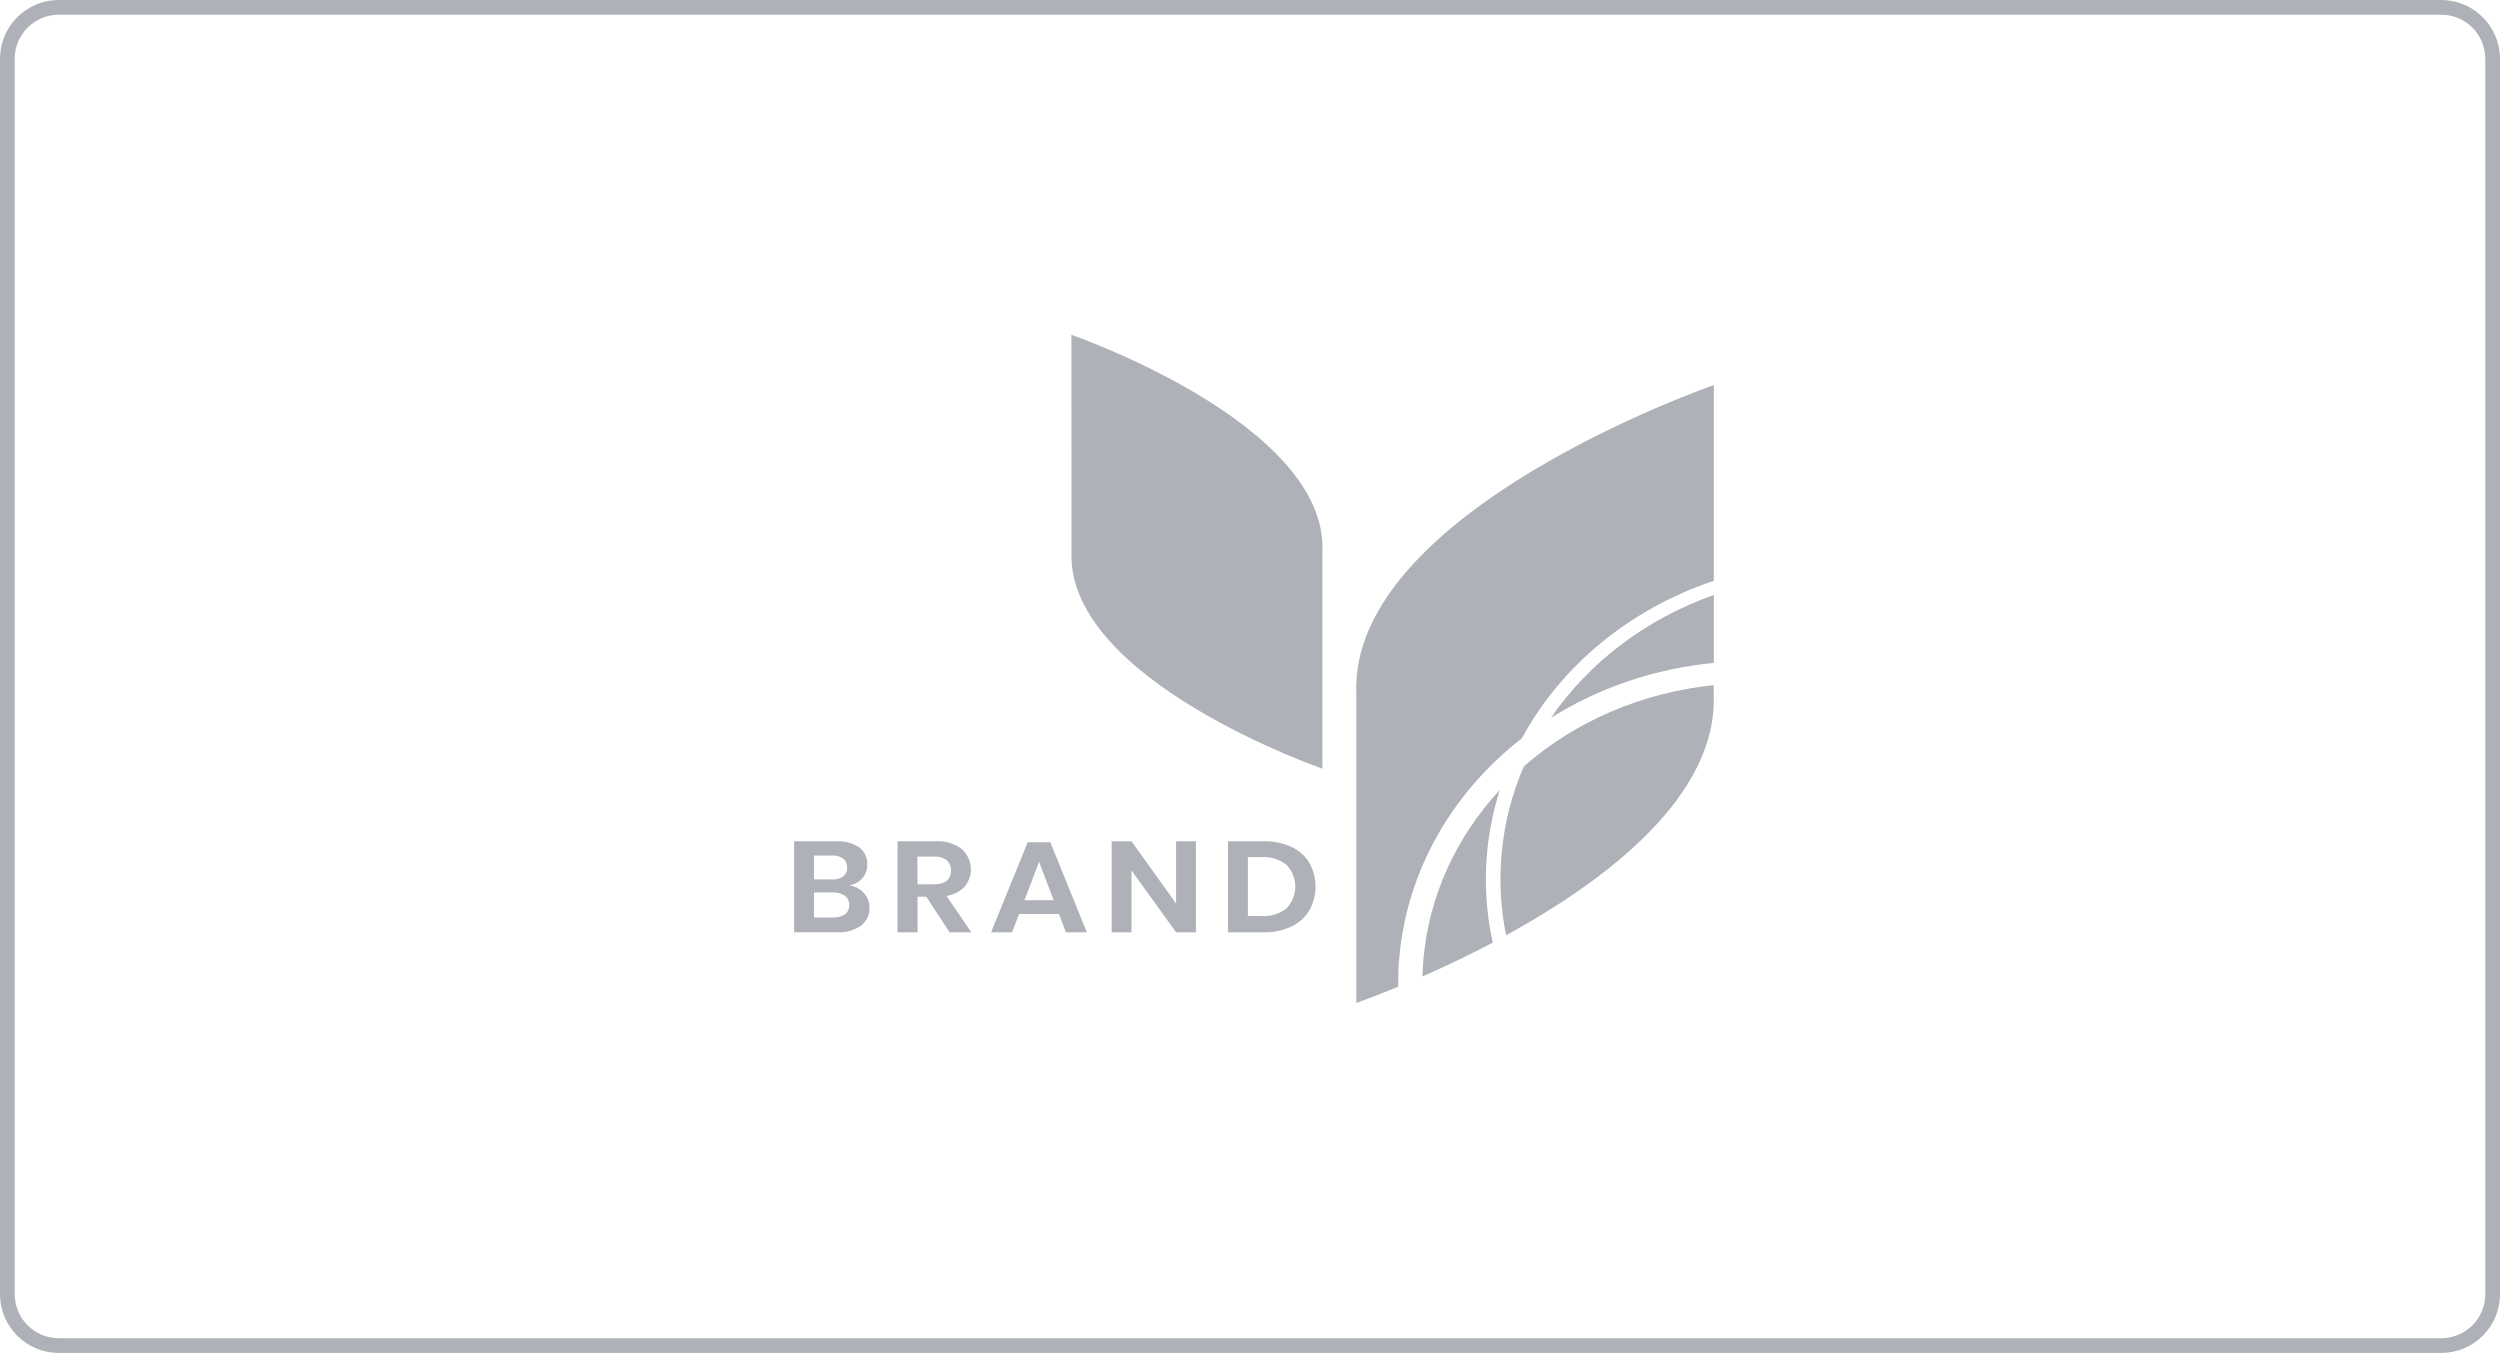
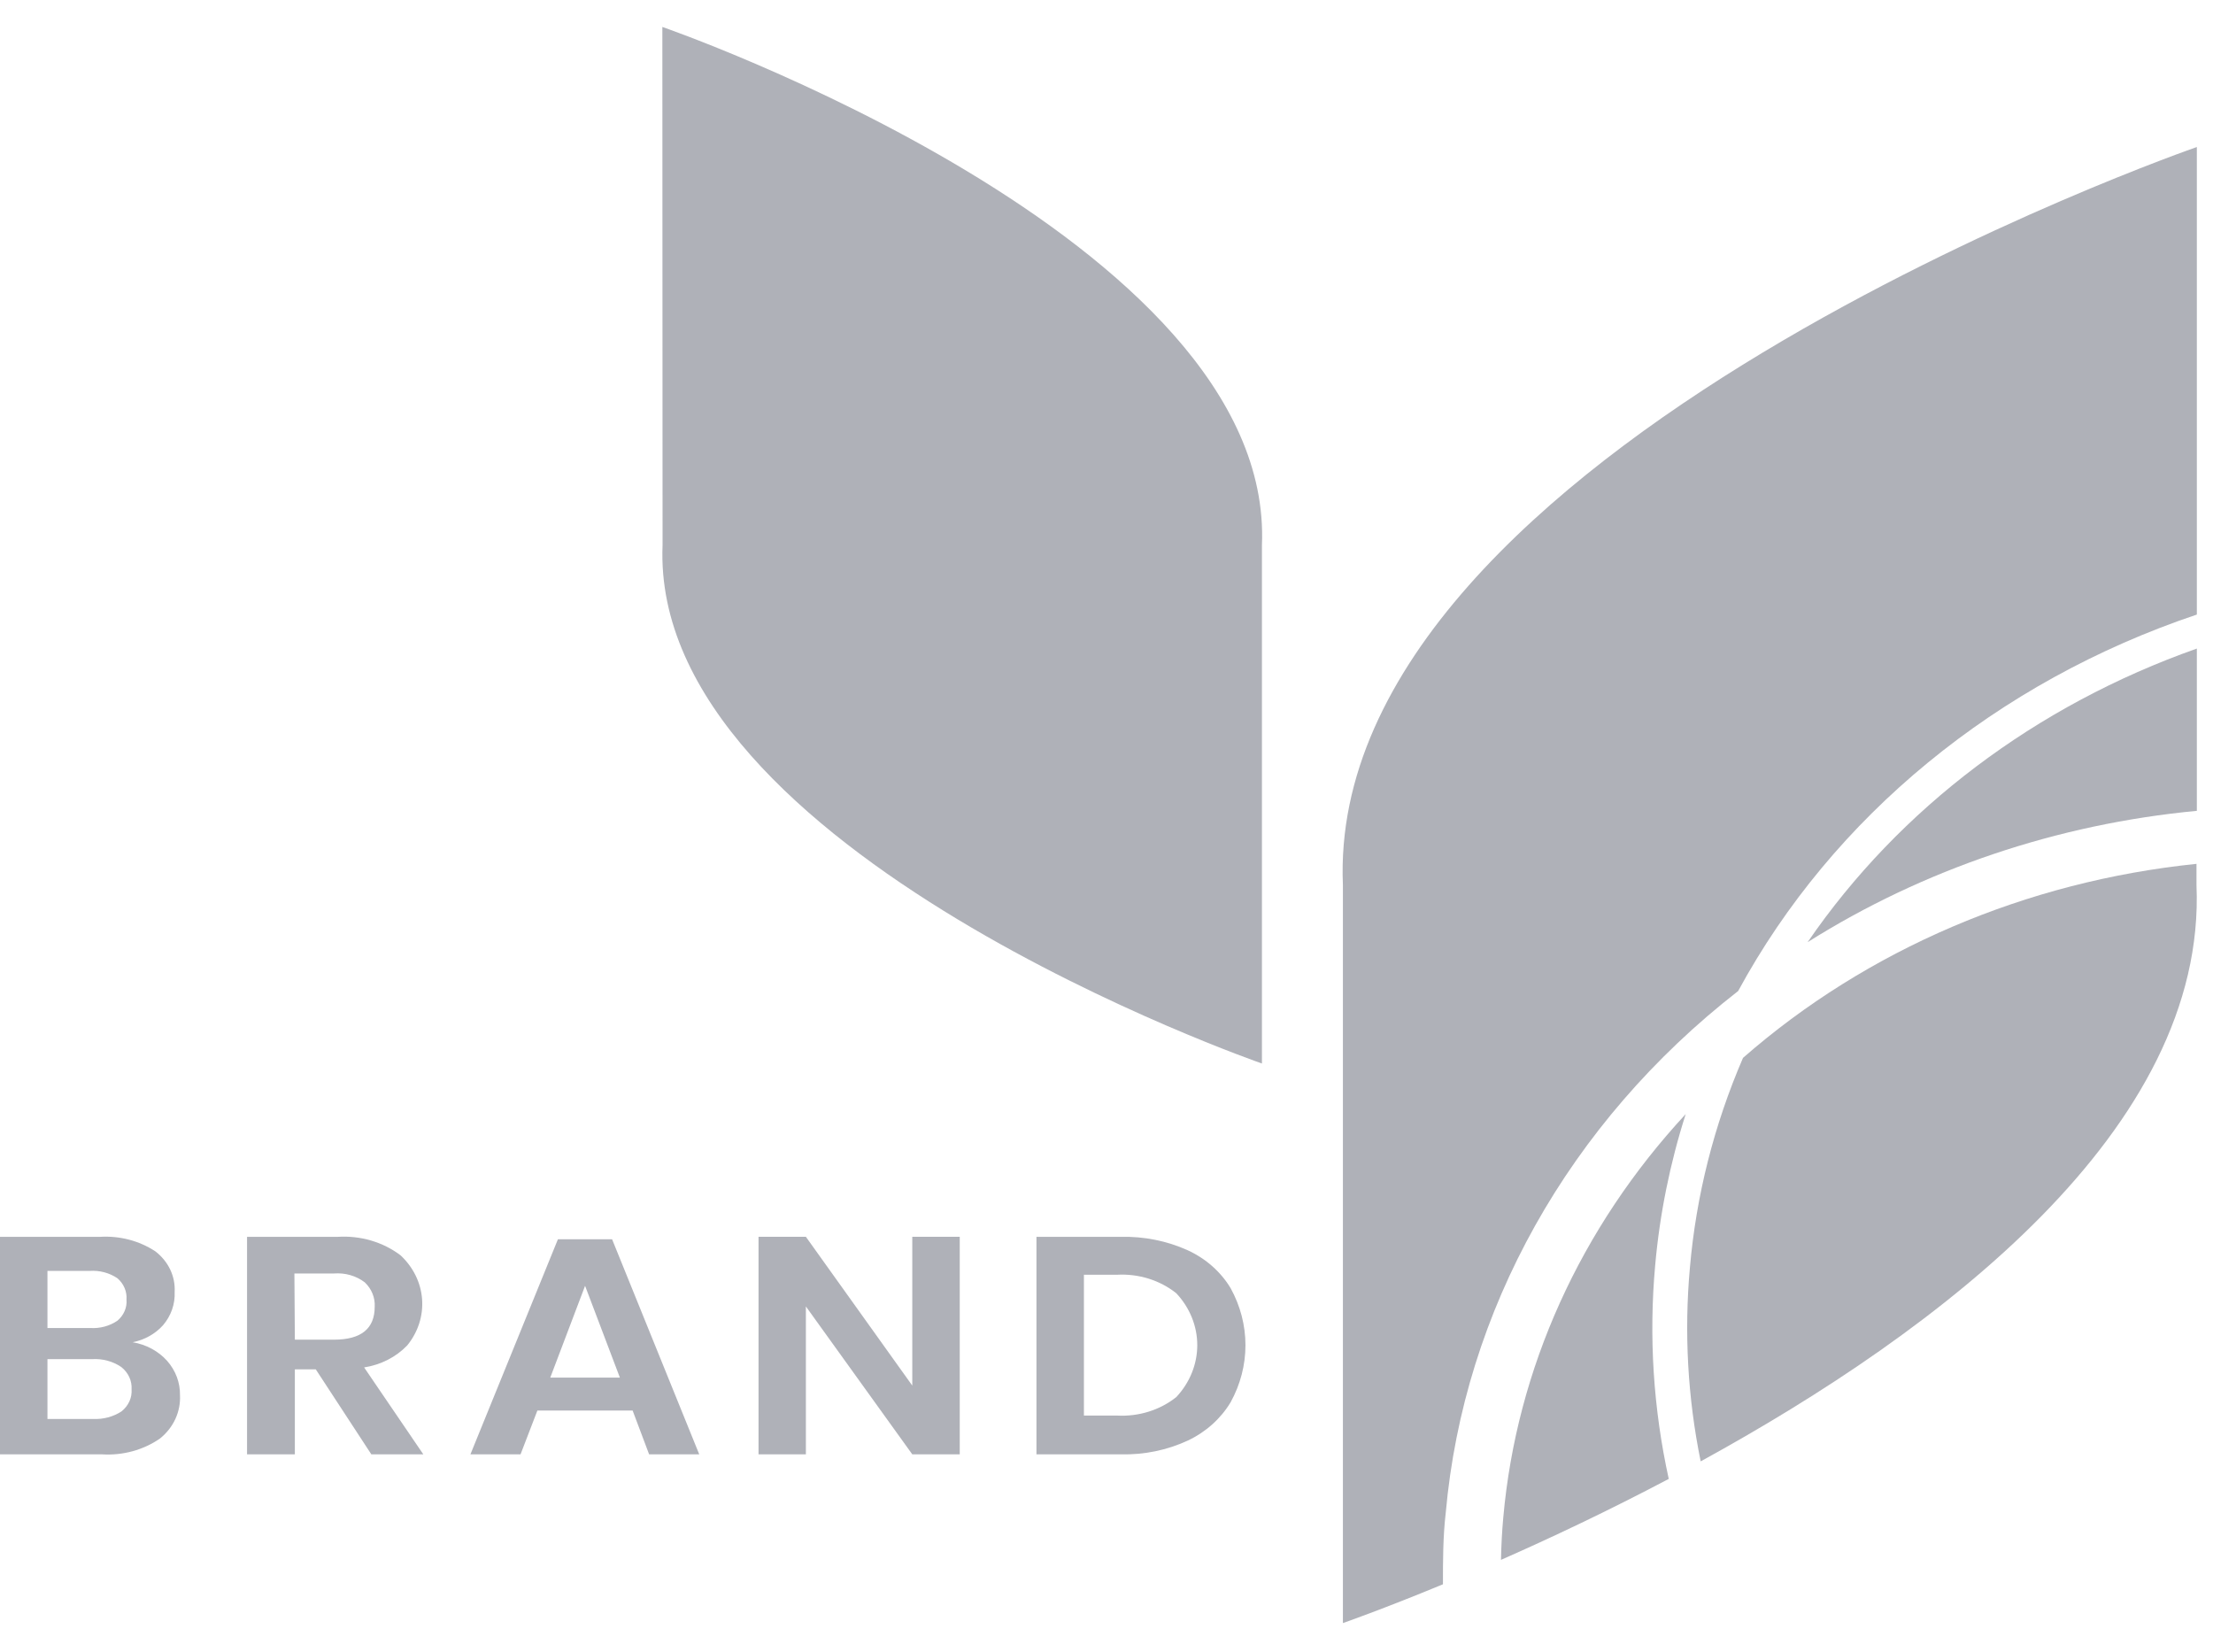
- <svg xmlns="http://www.w3.org/2000/svg" width="170" height="92" fill="none">
-   <rect x=".5" y=".5" width="169" height="91" rx="3.5" stroke="#AFB1B8" />
-   <path d="M58.757 60.735c.244.276.373.622.367.977a1.43 1.43 0 0 1-.131.676 1.558 1.558 0 0 1-.438.558 2.627 2.627 0 0 1-1.651.45H54v-6.19h2.844a2.593 2.593 0 0 1 1.576.41c.184.142.33.32.425.52.096.202.139.42.127.64.016.34-.1.677-.33.946-.221.246-.526.416-.866.484.385.064.733.252.98.53Zm-3.406-.934h1.216c.276.018.55-.055.773-.206a.738.738 0 0 0 .207-.275.68.68 0 0 0 .054-.33.702.702 0 0 0-.055-.329.759.759 0 0 0-.203-.276 1.255 1.255 0 0 0-.796-.209H55.35v1.625Zm2.108 2.374a.777.777 0 0 0 .224-.284.712.712 0 0 0 .063-.345.722.722 0 0 0-.066-.35.788.788 0 0 0-.228-.285 1.338 1.338 0 0 0-.826-.224h-1.275v1.703h1.292c.29.015.578-.06.816-.215ZM64.57 63.397l-1.581-2.42h-.595v2.42h-1.361v-6.191h2.577a2.699 2.699 0 0 1 1.793.526c.36.336.578.779.613 1.248a1.86 1.86 0 0 1-.421 1.314 2.148 2.148 0 0 1-1.229.629l1.685 2.474h-1.48Zm-2.176-3.264h1.113c.773 0 1.16-.312 1.16-.937a.852.852 0 0 0-.063-.375.917.917 0 0 0-.221-.321 1.282 1.282 0 0 0-.876-.251h-1.126l.013 1.884ZM72.01 62.15h-2.712l-.479 1.247h-1.427l2.49-6.122h1.543l2.481 6.122H72.48l-.469-1.246Zm-.363-.937-.991-2.613-.991 2.613h1.982ZM81.322 63.397h-1.35l-3.03-4.21v4.21h-1.348v-6.192h1.348l3.03 4.235v-4.235h1.35v6.192ZM89.033 61.915c-.28.467-.705.848-1.223 1.092a4.288 4.288 0 0 1-1.9.39h-2.404v-6.191h2.405a4.376 4.376 0 0 1 1.9.38c.516.24.943.616 1.222 1.08.278.504.423 1.06.423 1.625 0 .564-.145 1.12-.423 1.624Zm-1.546-.148a2.16 2.16 0 0 0 .597-1.478c0-.542-.212-1.066-.597-1.477a2.488 2.488 0 0 0-1.692-.527h-.938v4.008h.938a2.49 2.49 0 0 0 1.692-.526ZM72.856 22.767s17.439 6.028 17.069 14.751v14.754s-17.426-6.03-17.063-14.754l-.006-14.751ZM105.46 48.818c3.294-2.075 7.103-3.36 11.08-3.738v-4.62c-4.582 1.618-8.469 4.55-11.08 8.358Z" fill="#AFB1B8" />
-   <path d="M103.482 50.21c2.695-4.97 7.368-8.805 13.058-10.717V26.185s-24.835 8.587-24.31 21.009V68.2s1.107-.384 2.848-1.104c0-.671 0-1.349.08-2.03.513-5.766 3.507-11.11 8.324-14.857Z" fill="#AFB1B8" />
-   <path d="M101.12 58.013c.13-1.457.421-2.898.869-4.301-3 3.235-4.816 7.25-5.193 11.479-.037.399-.057.798-.067 1.21a74.704 74.704 0 0 0 4.777-2.305c-.44-2.001-.57-4.049-.386-6.083ZM102.107 58.089a19.041 19.041 0 0 0 .308 5.508c6.785-3.718 14.409-9.462 14.115-16.403v-.605c-4.848.497-9.383 2.437-12.91 5.523a19.292 19.292 0 0 0-1.513 5.977Z" fill="#AFB1B8" />
+ <svg xmlns="http://www.w3.org/2000/svg" width="63" height="47" viewBox="0 0 63 47" fill="none">
+   <path d="M4.757 38.735C5.001 39.011 5.13 39.357 5.124 39.712C5.136 39.944 5.091 40.175 4.993 40.389C4.895 40.602 4.745 40.793 4.555 40.946C4.082 41.274 3.496 41.434 2.904 41.397H0V35.206H2.844C3.406 35.171 3.963 35.317 4.42 35.617C4.604 35.758 4.749 35.935 4.845 36.136C4.941 36.338 4.984 36.556 4.972 36.775C4.988 37.117 4.871 37.453 4.641 37.722C4.421 37.968 4.116 38.139 3.776 38.206C4.161 38.27 4.509 38.458 4.757 38.735ZM1.351 37.801H2.567C2.843 37.819 3.117 37.746 3.34 37.595C3.431 37.519 3.502 37.425 3.547 37.32C3.593 37.215 3.611 37.102 3.601 36.99C3.609 36.878 3.591 36.766 3.546 36.661C3.502 36.556 3.432 36.462 3.343 36.385C3.114 36.229 2.831 36.155 2.547 36.176H1.351V37.801ZM3.459 40.175C3.556 40.097 3.633 40 3.683 39.891C3.733 39.782 3.754 39.664 3.746 39.546C3.753 39.426 3.731 39.307 3.68 39.197C3.629 39.087 3.551 38.989 3.452 38.911C3.214 38.749 2.922 38.67 2.626 38.687H1.351V40.39H2.643C2.933 40.405 3.221 40.329 3.459 40.175Z" fill="#AFB1B8" />
+   <path d="M10.571 41.397L8.989 38.977H8.394V41.397H7.033V35.206H9.61C10.259 35.164 10.901 35.352 11.403 35.732C11.764 36.068 11.981 36.511 12.016 36.98C12.051 37.45 11.902 37.916 11.595 38.294C11.277 38.627 10.843 38.849 10.366 38.923L12.051 41.397H10.571ZM8.394 38.133H9.507C10.28 38.133 10.667 37.821 10.667 37.196C10.675 37.068 10.653 36.94 10.604 36.821C10.556 36.701 10.48 36.592 10.383 36.5C10.138 36.314 9.824 36.224 9.507 36.249H8.381L8.394 38.133Z" fill="#AFB1B8" />
+   <path d="M18.01 40.151H15.298L14.819 41.397H13.392L15.883 35.275H17.425L19.906 41.397H18.479L18.01 40.151ZM17.647 39.213L16.656 36.6L15.665 39.213H17.647Z" fill="#AFB1B8" />
+   <path d="M27.322 41.397H25.971L22.942 37.187V41.397H21.594V35.205H22.942L25.971 39.44V35.205H27.322V41.397Z" fill="#AFB1B8" />
+   <path d="M35.033 39.915C34.753 40.382 34.328 40.763 33.81 41.007C33.222 41.279 32.569 41.413 31.911 41.397H29.506V35.206H31.911C32.568 35.19 33.22 35.321 33.81 35.587C34.328 35.825 34.754 36.202 35.033 36.666C35.311 37.17 35.456 37.726 35.456 38.291C35.456 38.855 35.311 39.411 35.033 39.915ZM33.487 39.767C33.872 39.355 34.084 38.831 34.084 38.289C34.084 37.747 33.872 37.223 33.487 36.812C33.02 36.439 32.413 36.25 31.795 36.285H30.857V40.293H31.795C32.413 40.328 33.02 40.139 33.487 39.767Z" fill="#AFB1B8" />
+   <path d="M18.856 0.767C18.856 0.767 36.294 6.795 35.925 15.518V30.272C35.925 30.272 18.499 24.241 18.862 15.518L18.856 0.767Z" fill="#AFB1B8" />
+   <path d="M51.46 26.818C54.754 24.743 58.563 23.457 62.54 23.08V18.461C57.958 20.078 54.071 23.01 51.46 26.818Z" fill="#AFB1B8" />
+   <path d="M49.482 28.209C52.177 23.24 56.85 19.405 62.54 17.493V4.185C62.54 4.185 37.705 12.772 38.23 25.194V46.2C38.23 46.2 39.337 45.816 41.078 45.096C41.078 44.425 41.078 43.747 41.157 43.067C41.671 37.3 44.665 31.956 49.482 28.209Z" fill="#AFB1B8" />
+   <path d="M47.12 36.013C47.25 34.556 47.541 33.115 47.989 31.712C44.99 34.947 43.173 38.961 42.796 43.191C42.759 43.59 42.739 43.989 42.73 44.401C44.14 43.78 45.782 43.006 47.506 42.096C47.066 40.095 46.936 38.047 47.12 36.013Z" fill="#AFB1B8" />
+   <path d="M48.108 36.089C47.942 37.929 48.045 39.781 48.415 41.597C55.2 37.879 62.824 32.136 62.53 25.194V24.589C57.682 25.086 53.147 27.026 49.62 30.112C48.795 32.024 48.285 34.039 48.108 36.089Z" fill="#AFB1B8" />
</svg>
